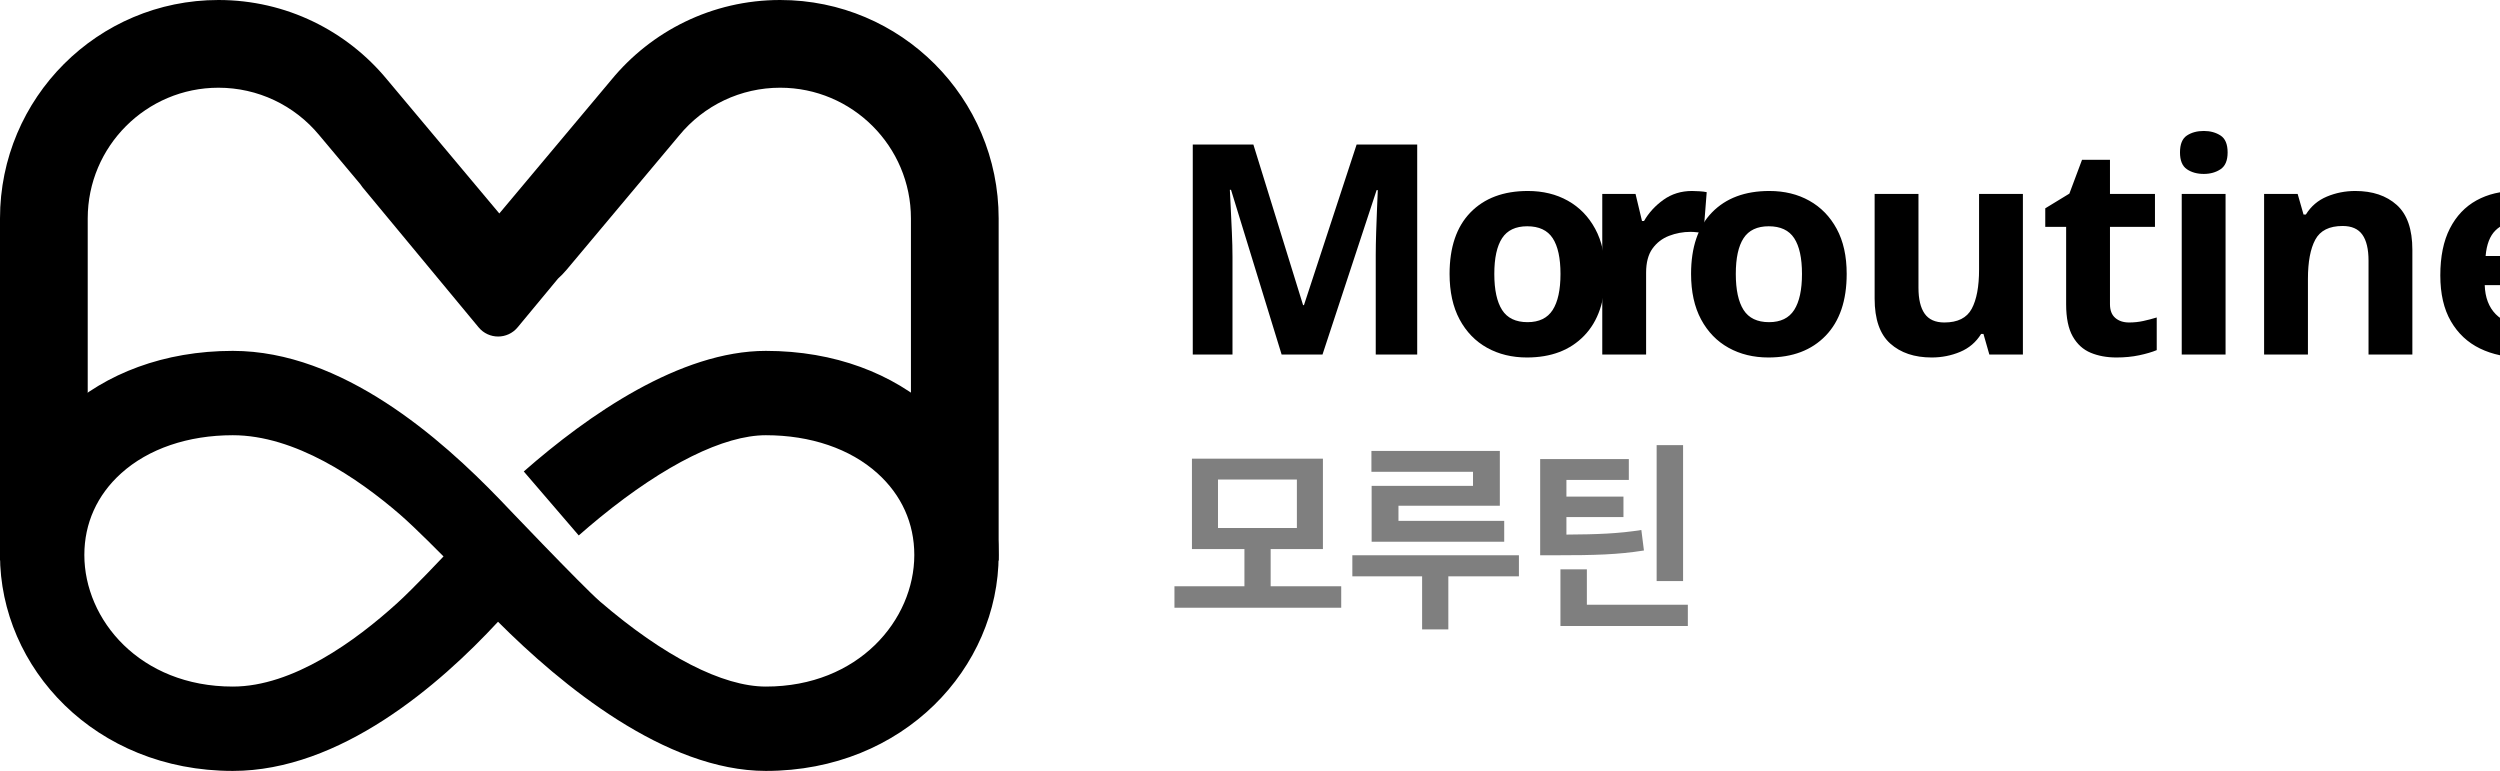
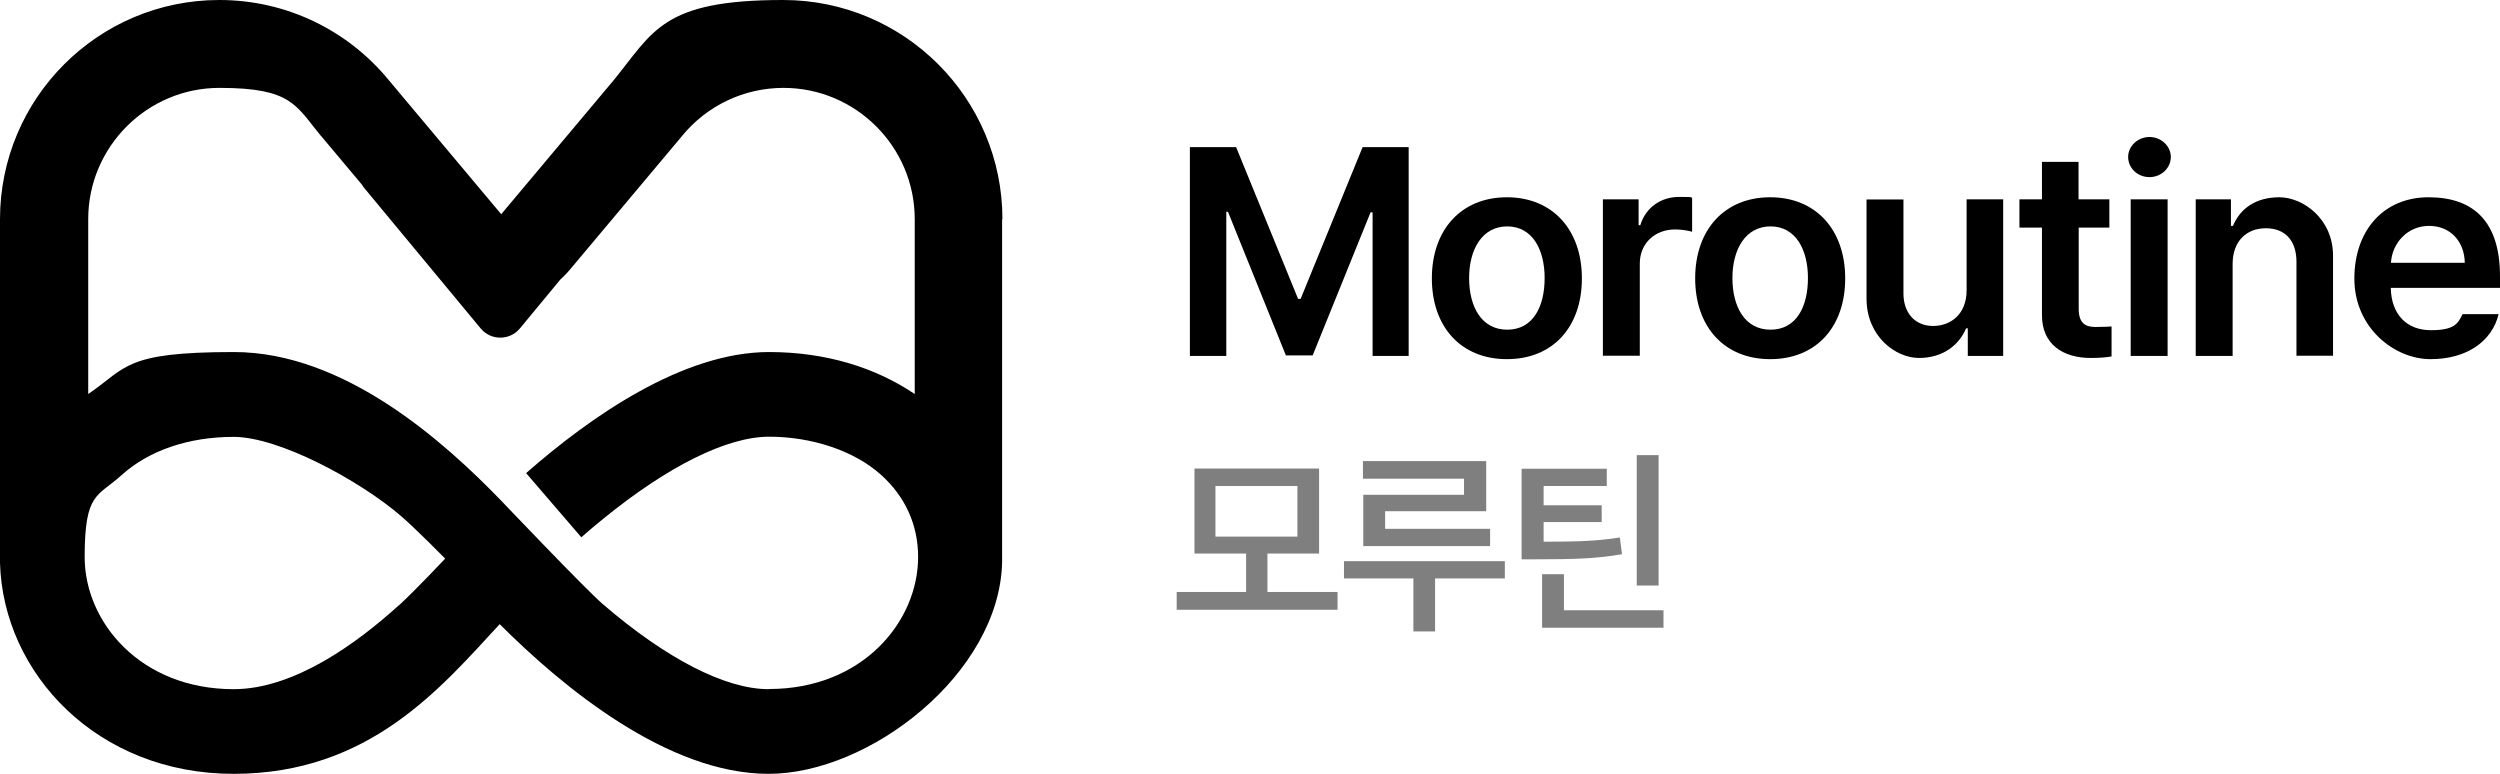
- <svg xmlns="http://www.w3.org/2000/svg" id="e" data-name="white full2" viewBox="0 0 1482 457">
-   <g>
-     <path d="M462.5,0c-40.409,0-76.496,18.508-100.244,47.51l-66.256,79.034-66.572-79.419C205.676,18.345,169.73,0,129.5,0,57.979,0,0,57.979 0,129.5v203l52-52v-151c0-42.734,34.766-77.5,77.5-77.5,23.215,0,45.019,10.287,59.822,28.224.085.102.169.205.255.306l23.965,28.589c.387.635.827,1.255,1.325,1.856l68.867,83.089c5.998,7.237,17.099,7.237,23.098,0l23.932-28.875c1.801-1.62,3.509-3.359,5.086-5.24l66.256-79.034c.128-.153.256-.307.383-.462,14.808-18.084,36.682-28.455,60.012-28.455,42.734,0,77.5,34.766,77.5,77.5v151l52,52v-203C592,57.979,534.021,0,462.5,0Z" />
-     <path d="M454,208c-50.78,0-105.267,37.953-143.505,71.485l32.588,37.929c4.073-3.581,8.335-7.211,12.777-10.832,38.446-31.329,73.299-48.583,98.14-48.583,26.527,0,50.025,8.016,66.168,22.573,14.283,12.879,21.832,29.625,21.832,48.427,0,38.341-32.916,78-88,78-25.572,0-60.463-17.887-98.248-50.365-10.217-8.782-59.603-60.678-59.603-60.678-34.382-35.612-93.106-87.957-158.149-87.957C56.262,208,0,262.173,0,329s56.262,128,138,128c63.624,0,122.429-50.83,157.229-88.428,37.372,37.418,99.231,88.428,158.771,88.428,81.738,0,138-61.174,138-128s-56.262-121-138-121ZM235.585,357.415c-24.89,22.621-62.025,49.585-97.585,49.585-55.084,0-88-39.659-88-78,0-18.802,7.549-35.548,21.832-48.427,16.142-14.556,39.641-22.573,66.168-22.573,36.892,0,74.191,25.499,98.985,46.89,9.232,7.965,25.94,24.961,25.94,24.961,0,0-17.551,18.666-27.341,27.564Z" />
+ <svg xmlns="http://www.w3.org/2000/svg" id="e" version="1.1" viewBox="0 0 1476.4 457">
+   <defs>
+     <style>
+       .st0, .st1 {
+         isolation: isolate;
+       }
+ 
+       .st1 {
+         opacity: .5;
+       }
+     </style>
+   </defs>
+   <path d="M592,129.5C592,58,534,0,462.5,0s-76.5,18.5-100.2,47.5l-66.3,79-66.6-79.4C205.7,18.3,169.7,0,129.5,0,58,0,0,58,0,129.5v199.5s0,0,0,0,0,0,0,0v3.5h0c1.9,65.4,57.6,124.5,137.9,124.5s122.4-50.8,157.2-88.4c37.4,37.4,99.2,88.4,158.8,88.4s136.1-59.1,137.9-124.6h0c0,0,0-202.9,0-202.9ZM235.6,357.4c-24.9,22.6-62,49.6-97.6,49.6-55.1,0-88-39.7-88-78s7.5-35.5,21.8-48.4c16.1-14.6,39.6-22.6,66.2-22.6s74.2,25.5,99,46.9c9.2,8,25.9,25,25.9,25,0,0-17.6,18.7-27.3,27.6ZM454,407c-25.6,0-60.5-17.9-98.2-50.4-10.2-8.8-59.6-60.7-59.6-60.7-34.4-35.6-93.1-88-158.1-88s-63.1,9.2-86,24.8v-103.3c0-42.7,34.8-77.5,77.5-77.5s45,10.3,59.8,28.2c0,.1.2.2.3.3l24,28.6c.4.6.8,1.3,1.3,1.9l68.9,83.1c6,7.2,17.1,7.2,23.1,0l23.9-28.9c1.8-1.6,3.5-3.4,5.1-5.2l66.3-79c.1-.2.3-.3.4-.5,14.8-18.1,36.7-28.5,60-28.5,42.7,0,77.5,34.8,77.5,77.5v103.3c-22.9-15.5-52.3-24.8-86-24.8-50.8,0-105.3,38-143.5,71.5l32.6,37.9c4.1-3.6,8.3-7.2,12.8-10.8,38.4-31.3,73.3-48.6,98.1-48.6s50,8,66.2,22.6c14.3,12.9,21.8,29.6,21.8,48.4,0,38.3-32.9,78-88,78Z" />
+   <g class="st0">
+     <path d="M730,86.9l36.6,89.6h1.5l36.6-89.6h27.2v123.3h-21.3v-84.8h-1.2l-34.2,84.5h-15.8l-34.2-84.8h-1v85.1h-21.5v-123.3h27.2Z" />
+     <path d="M845.6,164.4c0-28.8,17.4-47.9,44.3-47.9s44.3,19.1,44.3,47.9-17.2,47.7-44.3,47.7-44.3-19.1-44.3-47.7ZM912.2,164.2c0-16.9-7.3-30.5-22.1-30.5s-22.5,13.6-22.5,30.5,7.3,30.5,22.5,30.5,22.1-13.5,22.1-30.5Z" />
+     <path d="M946.6,117.7h21.1v15.3h1c3.2-10.6,12.3-16.7,22.8-16.7s5.8.2,7.8.5v20.1c-1.9-.7-6.5-1.4-10-1.4-12.1,0-20.9,8.3-20.9,20.1v54.5h-21.8v-92.5Z" />
+     <path d="M1001.1,164.4c0-28.8,17.4-47.9,44.3-47.9s44.3,19.1,44.3,47.9-17.2,47.7-44.3,47.7-44.3-19.1-44.3-47.7ZM1067.7,164.2c0-16.9-7.3-30.5-22.1-30.5s-22.5,13.6-22.5,30.5,7.3,30.5,22.5,30.5,22.1-13.5,22.1-30.5Z" />
+     <path d="M1161.4,117.7h21.6v92.5h-20.9v-16.3h-1c-4.3,10.2-14,17.5-27.8,17.5s-30.8-12.6-31-34.7v-58.9h21.8v55.5c0,11.7,7,19.2,17.5,19.2s19.8-7,19.8-21.1v-53.6Z" />
+     <path d="M1245.8,134.4h-18.2v48c0,8.9,4.4,10.7,9.9,10.7s6.8-.2,9.5-.3v17.7c-2.6.5-6.8.9-12.3.9-16.3,0-28.9-8-28.8-25.4v-51.6h-13.3v-16.7h13.3v-22.1h21.6v22.1h18.2v16.7Z" />
+     <path d="M1256.8,92.7c0-6.5,5.8-11.8,12.6-11.8s12.6,5.3,12.6,11.8-5.6,11.9-12.6,11.9-12.6-5.3-12.6-11.9ZM1258.3,117.7h21.8v92.5h-21.8v-92.5Z" />
+     <path d="M1318.5,210.2h-21.8v-92.5h20.8v15.7h1.2c4.3-10.4,13.6-16.9,27.4-16.9s31.8,12.6,31.7,34.7v58.9h-21.6v-55.5c0-12.4-6.6-19.8-18.1-19.8s-19.6,7.7-19.6,21.1v54.2Z" />
+     <path d="M1390.4,164.5c0-28.6,17.4-48,43.8-48s42.2,14.1,42.2,46.7v6.8h-64.5c.3,15.8,9.5,25,23.7,25s16-4.1,18.7-9.5h21.3c-3.9,16-18.7,26.6-40.2,26.6s-45-18.6-45-47.5ZM1455.6,155.2c-.2-12.6-8.5-21.8-21.1-21.8s-21.8,10-22.5,21.8h43.6Z" />
  </g>
-   <g>
-     <text transform="translate(691.3848 210.166)" style="font-family: Pretendard-SemiBold-KSCpc-EUC-H, Pretendard; font-size: 174.379px; font-weight: 600;">
-       <tspan x="0" y="0" style="letter-spacing: -.025em;">Mo</tspan>
-       <tspan x="244.846" y="0" style="letter-spacing: -.042em;">r</tspan>
-       <tspan x="303.239" y="0" style="letter-spacing: -.025em;">outine</tspan>
-     </text>
-     <text transform="translate(691.3848 362.502)" style="font-family: Pretendard-SemiBold-KSCpc-EUC-H, Pretendard; font-size: 117.824px; font-weight: 600; letter-spacing: -.025em; opacity: .5;">
-       <tspan x="0" y="0">모루틴</tspan>
-     </text>
+   <g class="st1">
+     <path d="M789.9,360.1h-95v-10.5h41v-22.7h-30.5v-50.2h73.6v50.2h-30.5v22.7h41.4v10.5ZM717.8,316.9h48.4v-29.9h-48.4v29.9Z" />
+     <path d="M888.8,341.6h-41.3v31.3h-12.8v-31.3h-41v-10.2h95v10.2ZM877.7,301.9h-59.7v10.4h62v10.2h-74.9v-30.3h59.5v-9.5h-59.7v-10.4h72.8v29.6Z" />
+     <path d="M948.9,287h-37.3v11.4h34.3v9.9h-34.3v11.6c19.4,0,31.3-.3,45-2.5l1.3,9.9c-15,2.6-28,3-50.4,3h-8.9v-53.5h50.3v10.2ZM982.4,370.7h-71.7v-31.6h12.9v21.3h58.8v10.4ZM979.5,345.8h-12.9v-77h12.9v77Z" />
  </g>
</svg>
